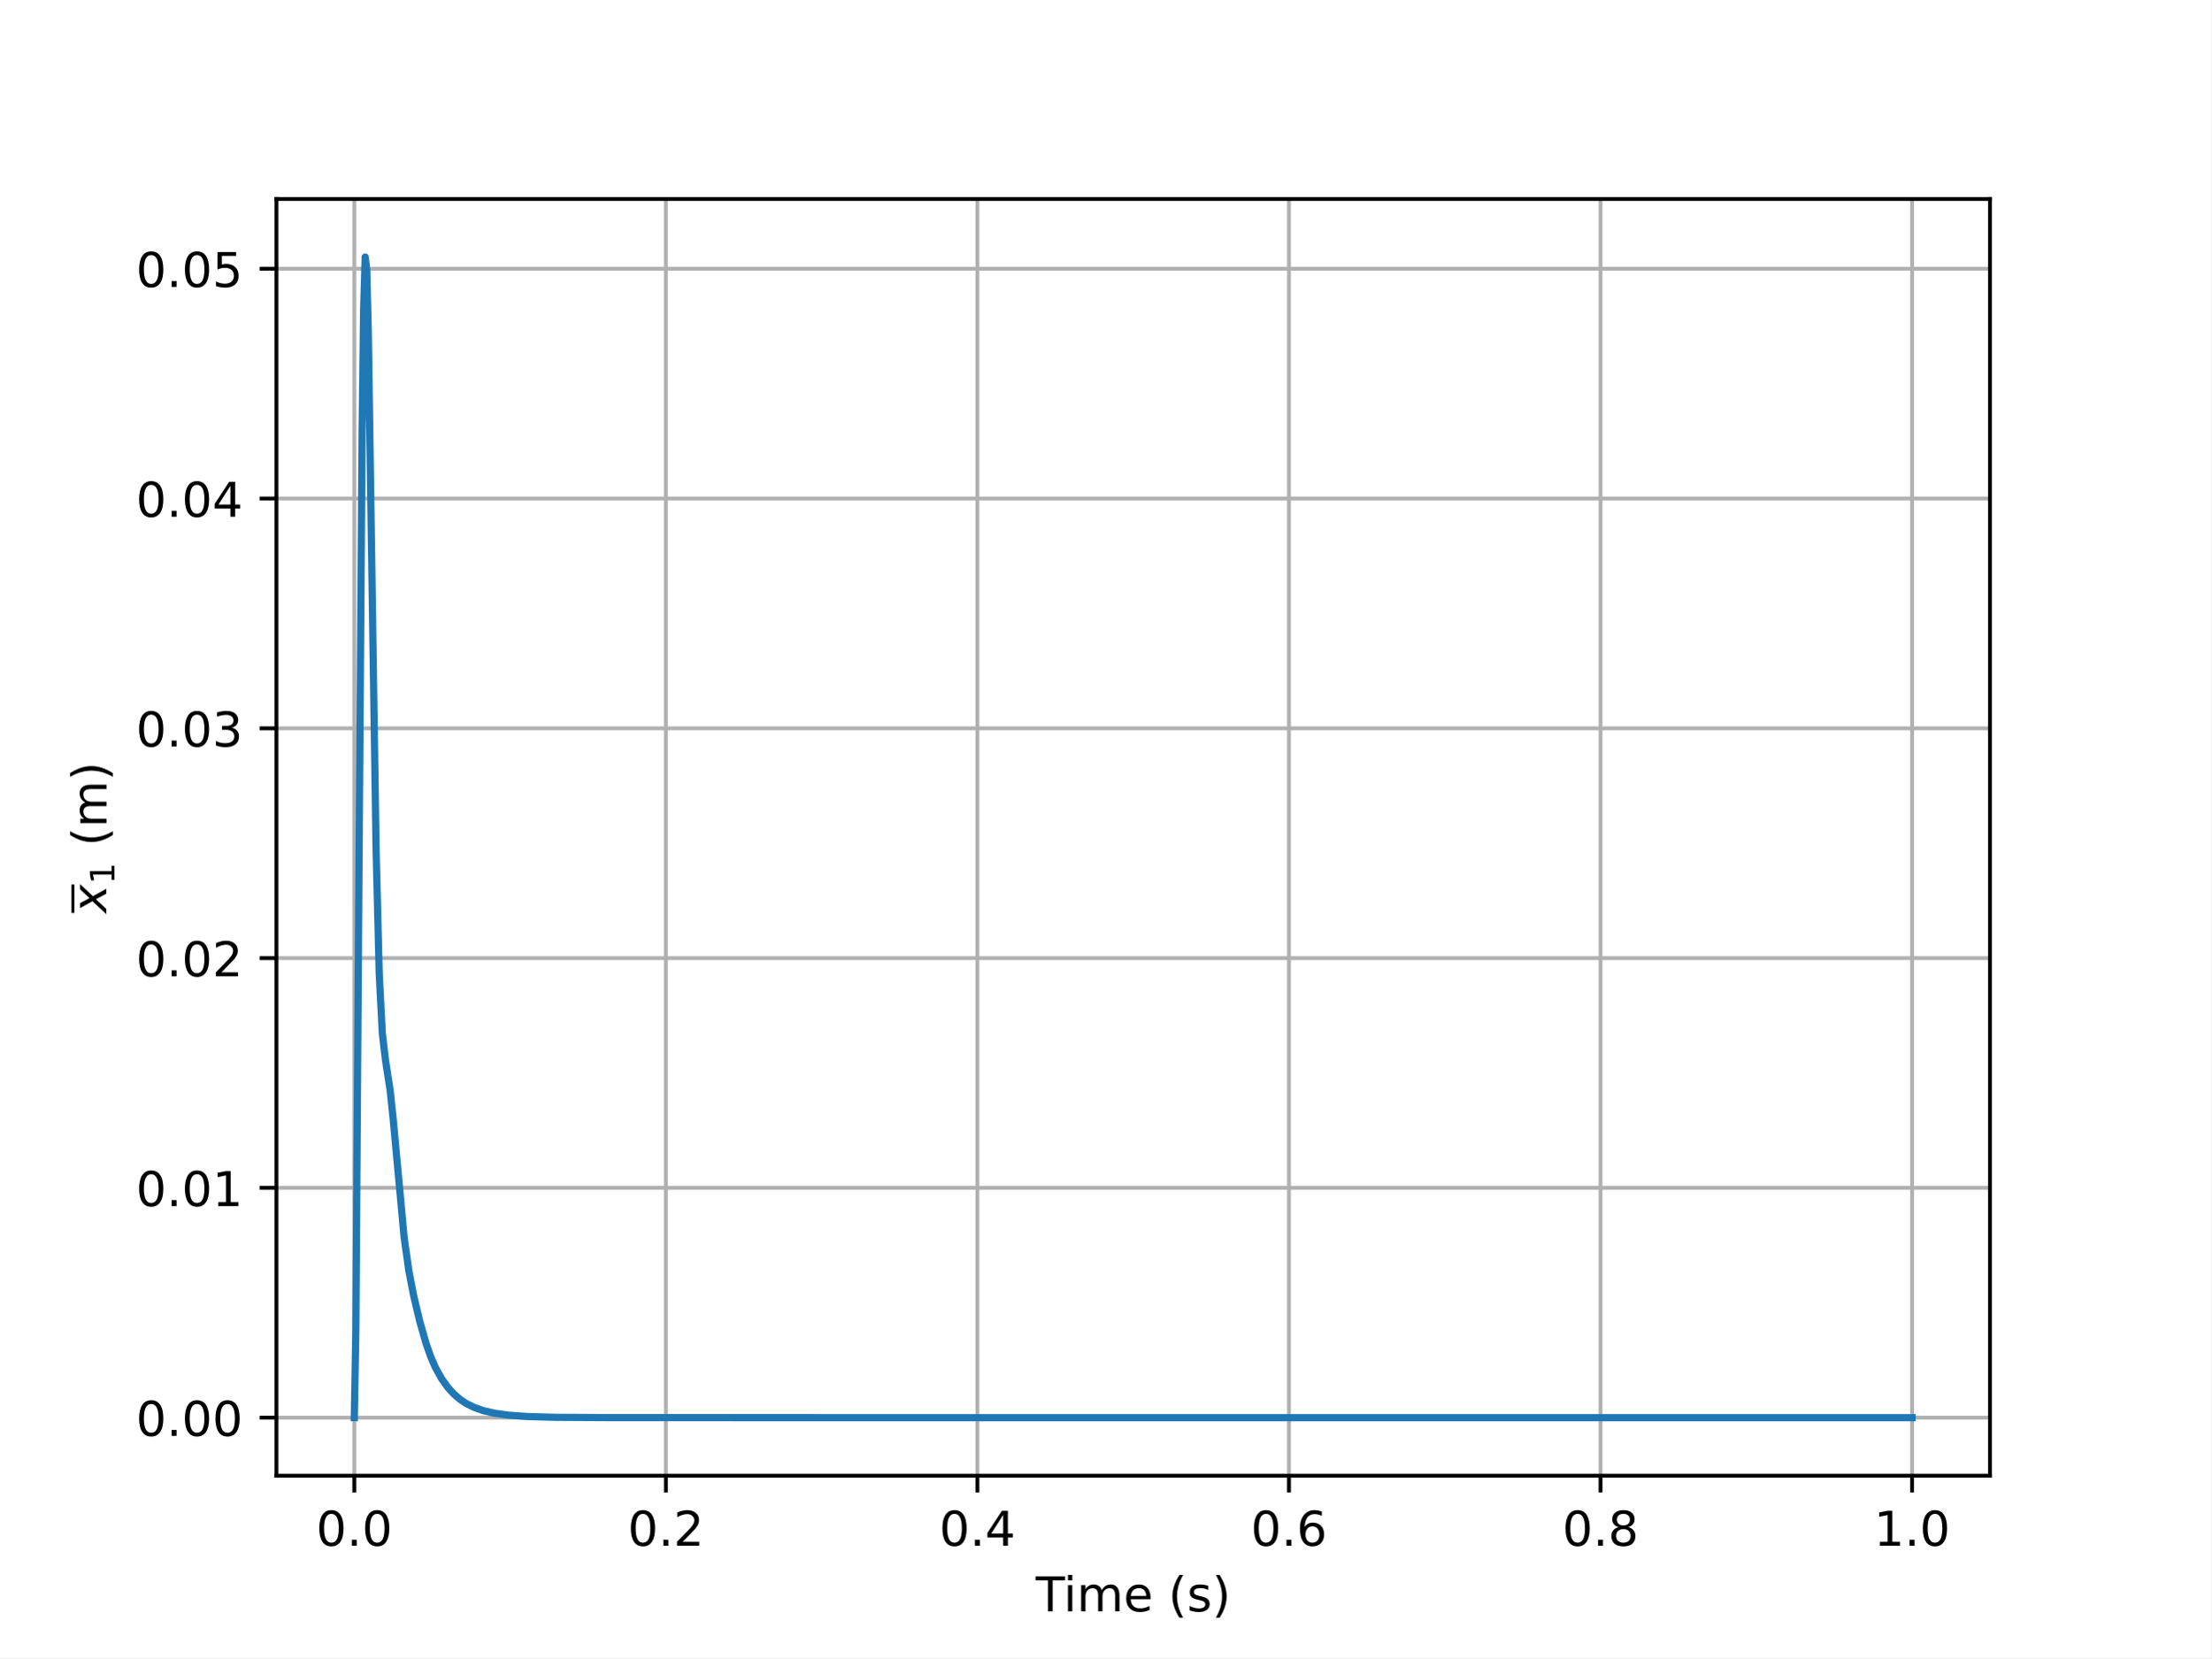
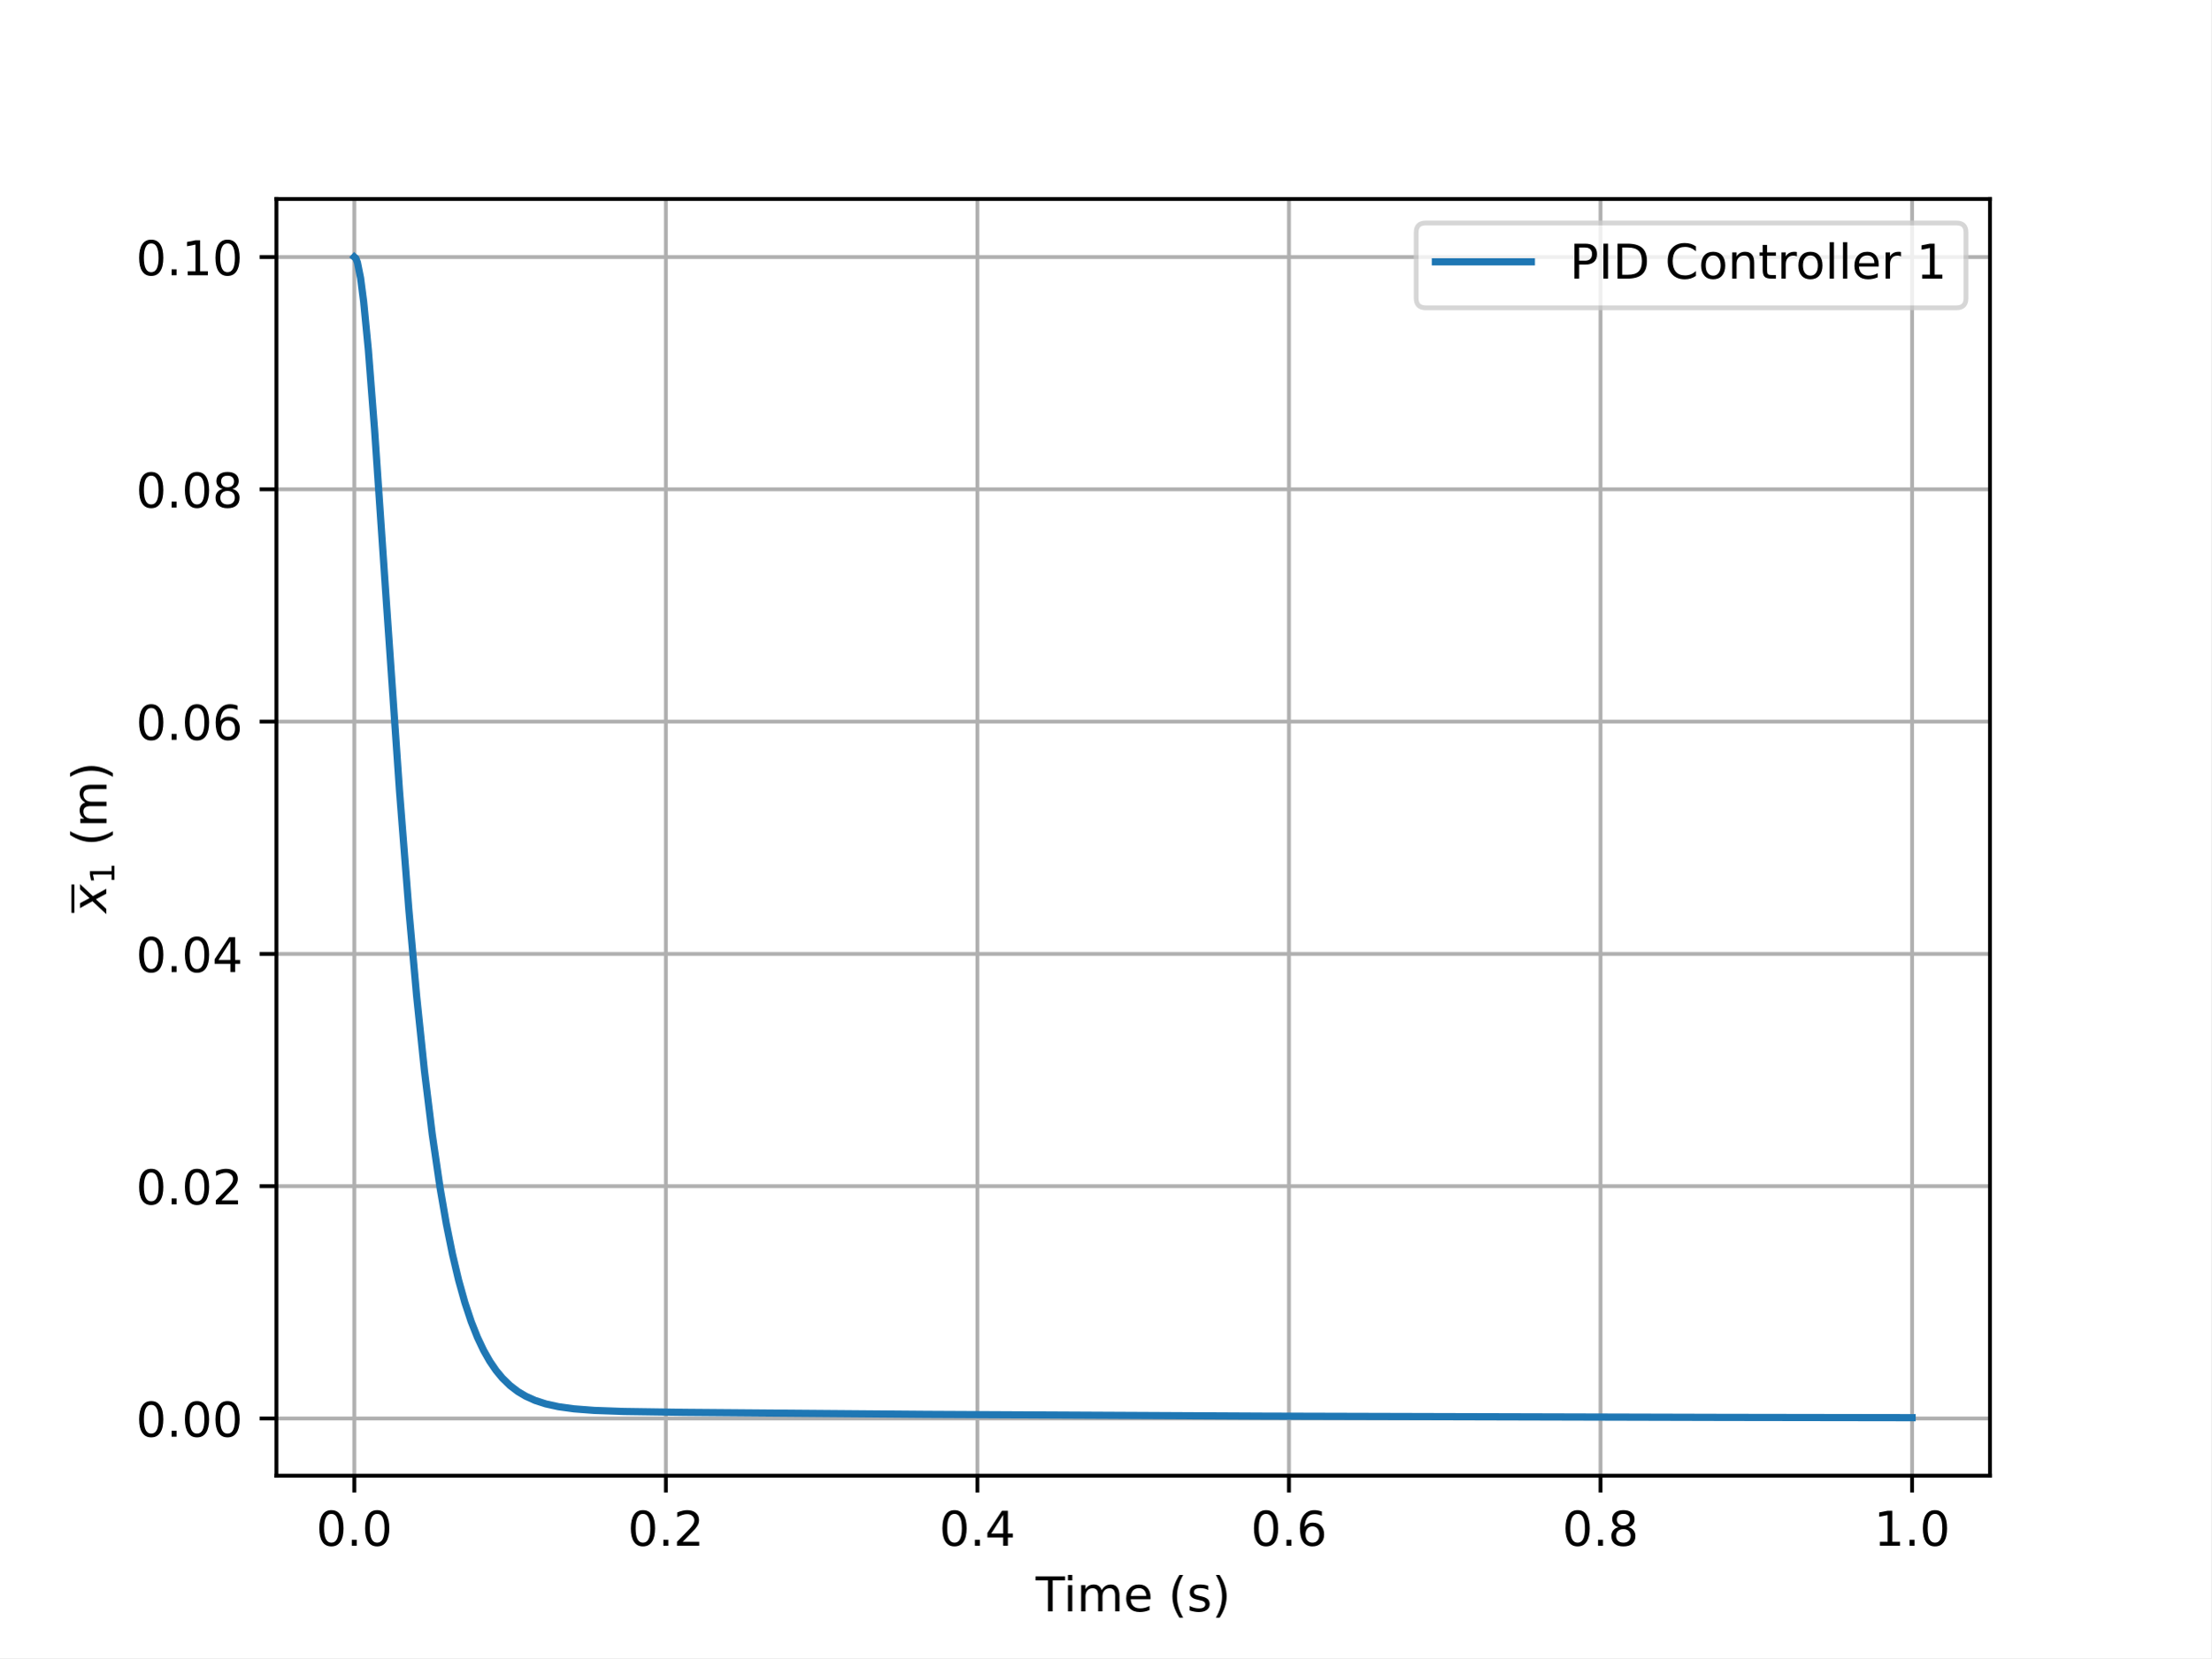
<svg xmlns="http://www.w3.org/2000/svg" xmlns:xlink="http://www.w3.org/1999/xlink" height="345.6pt" version="1.1" viewBox="0 0 460.8 345.6" width="460.8pt">
  <defs>
    <style type="text/css">*{stroke-linecap:butt;stroke-linejoin:round;}</style>
  </defs>
  <g id="figure_1">
    <g id="patch_1">
      <path d="M 0 345.6  L 460.8 345.6  L 460.8 0  L 0 0  z " style="fill:#ffffff;" />
    </g>
    <g id="axes_1">
      <g id="patch_2">
        <path d="M 57.6 307.584  L 414.72 307.584  L 414.72 41.472  L 57.6 41.472  z " style="fill:#ffffff;" />
      </g>
      <g id="matplotlib.axis_1">
        <g id="xtick_1">
          <g id="line2d_1">
-             <path clip-path="url(#pe192c4c8f4)" d="M 73.833 307.584  L 73.833 41.472  " style="fill:none;stroke:#b0b0b0;stroke-linecap:square;stroke-width:0.8;" />
+             <path clip-path="url(#p4a24ce1abc)" d="M 73.833 307.584  L 73.833 41.472  " style="fill:none;stroke:#b0b0b0;stroke-linecap:square;stroke-width:0.8;" />
          </g>
          <g id="line2d_2">
            <defs>
-               <path d="M 0 0  L 0 3.5  " id="md3d6fa9591" style="stroke:#000000;stroke-width:0.8;" />
-             </defs>
-             <g>
-               <use style="stroke:#000000;stroke-width:0.8;" x="73.833" xlink:href="#md3d6fa9591" y="307.584" />
+               <path d="M 0 0  L 0 3.5  " id="me603929d2a" style="stroke:#000000;stroke-width:0.8;" />
+             </defs>
+             <g>
+               <use style="stroke:#000000;stroke-width:0.8;" x="73.833" xlink:href="#me603929d2a" y="307.584" />
            </g>
          </g>
          <g id="text_1">
            <g transform="translate(65.88116 322.1824)scale(0.1 -0.1)">
              <defs>
                <path d="M 31.781 66.406  Q 24.172 66.406 20.328 58.906  Q 16.5 51.422 16.5 36.375  Q 16.5 21.391 20.328 13.891  Q 24.172 6.391 31.781 6.391  Q 39.453 6.391 43.281 13.891  Q 47.125 21.391 47.125 36.375  Q 47.125 51.422 43.281 58.906  Q 39.453 66.406 31.781 66.406  z M 31.781 74.219  Q 44.047 74.219 50.516 64.516  Q 56.984 54.828 56.984 36.375  Q 56.984 17.969 50.516 8.266  Q 44.047 -1.422 31.781 -1.422  Q 19.531 -1.422 13.062 8.266  Q 6.594 17.969 6.594 36.375  Q 6.594 54.828 13.062 64.516  Q 19.531 74.219 31.781 74.219  z " id="DejaVuSans-48" />
                <path d="M 10.688 12.406  L 21 12.406  L 21 0  L 10.688 0  z " id="DejaVuSans-46" />
              </defs>
              <use xlink:href="#DejaVuSans-48" />
              <use x="63.623" xlink:href="#DejaVuSans-46" />
              <use x="95.41" xlink:href="#DejaVuSans-48" />
            </g>
          </g>
        </g>
        <g id="xtick_2">
          <g id="line2d_3">
-             <path clip-path="url(#pe192c4c8f4)" d="M 138.764 307.584  L 138.764 41.472  " style="fill:none;stroke:#b0b0b0;stroke-linecap:square;stroke-width:0.8;" />
+             <path clip-path="url(#p4a24ce1abc)" d="M 138.764 307.584  L 138.764 41.472  " style="fill:none;stroke:#b0b0b0;stroke-linecap:square;stroke-width:0.8;" />
          </g>
          <g id="line2d_4">
            <g>
-               <use style="stroke:#000000;stroke-width:0.8;" x="138.764" xlink:href="#md3d6fa9591" y="307.584" />
+               <use style="stroke:#000000;stroke-width:0.8;" x="138.764" xlink:href="#me603929d2a" y="307.584" />
            </g>
          </g>
          <g id="text_2">
            <g transform="translate(130.8121 322.1824)scale(0.1 -0.1)">
              <defs>
                <path d="M 19.188 8.297  L 53.609 8.297  L 53.609 0  L 7.328 0  L 7.328 8.297  Q 12.938 14.109 22.625 23.891  Q 32.328 33.688 34.812 36.531  Q 39.547 41.844 41.422 45.531  Q 43.312 49.219 43.312 52.781  Q 43.312 58.594 39.234 62.25  Q 35.156 65.922 28.609 65.922  Q 23.969 65.922 18.812 64.312  Q 13.672 62.703 7.812 59.422  L 7.812 69.391  Q 13.766 71.781 18.938 73  Q 24.125 74.219 28.422 74.219  Q 39.75 74.219 46.484 68.547  Q 53.219 62.891 53.219 53.422  Q 53.219 48.922 51.531 44.891  Q 49.859 40.875 45.406 35.406  Q 44.188 33.984 37.641 27.219  Q 31.109 20.453 19.188 8.297  z " id="DejaVuSans-50" />
              </defs>
              <use xlink:href="#DejaVuSans-48" />
              <use x="63.623" xlink:href="#DejaVuSans-46" />
              <use x="95.41" xlink:href="#DejaVuSans-50" />
            </g>
          </g>
        </g>
        <g id="xtick_3">
          <g id="line2d_5">
-             <path clip-path="url(#pe192c4c8f4)" d="M 203.695 307.584  L 203.695 41.472  " style="fill:none;stroke:#b0b0b0;stroke-linecap:square;stroke-width:0.8;" />
+             <path clip-path="url(#p4a24ce1abc)" d="M 203.695 307.584  L 203.695 41.472  " style="fill:none;stroke:#b0b0b0;stroke-linecap:square;stroke-width:0.8;" />
          </g>
          <g id="line2d_6">
            <g>
-               <use style="stroke:#000000;stroke-width:0.8;" x="203.695" xlink:href="#md3d6fa9591" y="307.584" />
+               <use style="stroke:#000000;stroke-width:0.8;" x="203.695" xlink:href="#me603929d2a" y="307.584" />
            </g>
          </g>
          <g id="text_3">
            <g transform="translate(195.743 322.1824)scale(0.1 -0.1)">
              <defs>
                <path d="M 37.797 64.312  L 12.891 25.391  L 37.797 25.391  z M 35.203 72.906  L 47.609 72.906  L 47.609 25.391  L 58.016 25.391  L 58.016 17.188  L 47.609 17.188  L 47.609 0  L 37.797 0  L 37.797 17.188  L 4.891 17.188  L 4.891 26.703  z " id="DejaVuSans-52" />
              </defs>
              <use xlink:href="#DejaVuSans-48" />
              <use x="63.623" xlink:href="#DejaVuSans-46" />
              <use x="95.41" xlink:href="#DejaVuSans-52" />
            </g>
          </g>
        </g>
        <g id="xtick_4">
          <g id="line2d_7">
-             <path clip-path="url(#pe192c4c8f4)" d="M 268.625 307.584  L 268.625 41.472  " style="fill:none;stroke:#b0b0b0;stroke-linecap:square;stroke-width:0.8;" />
+             <path clip-path="url(#p4a24ce1abc)" d="M 268.625 307.584  L 268.625 41.472  " style="fill:none;stroke:#b0b0b0;stroke-linecap:square;stroke-width:0.8;" />
          </g>
          <g id="line2d_8">
            <g>
-               <use style="stroke:#000000;stroke-width:0.8;" x="268.625" xlink:href="#md3d6fa9591" y="307.584" />
+               <use style="stroke:#000000;stroke-width:0.8;" x="268.625" xlink:href="#me603929d2a" y="307.584" />
            </g>
          </g>
          <g id="text_4">
            <g transform="translate(260.6739 322.1824)scale(0.1 -0.1)">
              <defs>
                <path d="M 33.016 40.375  Q 26.375 40.375 22.484 35.828  Q 18.609 31.297 18.609 23.391  Q 18.609 15.531 22.484 10.953  Q 26.375 6.391 33.016 6.391  Q 39.656 6.391 43.531 10.953  Q 47.406 15.531 47.406 23.391  Q 47.406 31.297 43.531 35.828  Q 39.656 40.375 33.016 40.375  z M 52.594 71.297  L 52.594 62.312  Q 48.875 64.062 45.094 64.984  Q 41.312 65.922 37.594 65.922  Q 27.828 65.922 22.672 59.328  Q 17.531 52.734 16.797 39.406  Q 19.672 43.656 24.016 45.922  Q 28.375 48.188 33.594 48.188  Q 44.578 48.188 50.953 41.516  Q 57.328 34.859 57.328 23.391  Q 57.328 12.156 50.688 5.359  Q 44.047 -1.422 33.016 -1.422  Q 20.359 -1.422 13.672 8.266  Q 6.984 17.969 6.984 36.375  Q 6.984 53.656 15.188 63.938  Q 23.391 74.219 37.203 74.219  Q 40.922 74.219 44.703 73.484  Q 48.484 72.75 52.594 71.297  z " id="DejaVuSans-54" />
              </defs>
              <use xlink:href="#DejaVuSans-48" />
              <use x="63.623" xlink:href="#DejaVuSans-46" />
              <use x="95.41" xlink:href="#DejaVuSans-54" />
            </g>
          </g>
        </g>
        <g id="xtick_5">
          <g id="line2d_9">
-             <path clip-path="url(#pe192c4c8f4)" d="M 333.556 307.584  L 333.556 41.472  " style="fill:none;stroke:#b0b0b0;stroke-linecap:square;stroke-width:0.8;" />
+             <path clip-path="url(#p4a24ce1abc)" d="M 333.556 307.584  L 333.556 41.472  " style="fill:none;stroke:#b0b0b0;stroke-linecap:square;stroke-width:0.8;" />
          </g>
          <g id="line2d_10">
            <g>
-               <use style="stroke:#000000;stroke-width:0.8;" x="333.556" xlink:href="#md3d6fa9591" y="307.584" />
+               <use style="stroke:#000000;stroke-width:0.8;" x="333.556" xlink:href="#me603929d2a" y="307.584" />
            </g>
          </g>
          <g id="text_5">
            <g transform="translate(325.6048 322.1824)scale(0.1 -0.1)">
              <defs>
                <path d="M 31.781 34.625  Q 24.75 34.625 20.719 30.859  Q 16.703 27.094 16.703 20.516  Q 16.703 13.922 20.719 10.156  Q 24.75 6.391 31.781 6.391  Q 38.812 6.391 42.859 10.172  Q 46.922 13.969 46.922 20.516  Q 46.922 27.094 42.891 30.859  Q 38.875 34.625 31.781 34.625  z M 21.922 38.812  Q 15.578 40.375 12.031 44.719  Q 8.5 49.078 8.5 55.328  Q 8.5 64.062 14.719 69.141  Q 20.953 74.219 31.781 74.219  Q 42.672 74.219 48.875 69.141  Q 55.078 64.062 55.078 55.328  Q 55.078 49.078 51.531 44.719  Q 48 40.375 41.703 38.812  Q 48.828 37.156 52.797 32.312  Q 56.781 27.484 56.781 20.516  Q 56.781 9.906 50.312 4.234  Q 43.844 -1.422 31.781 -1.422  Q 19.734 -1.422 13.25 4.234  Q 6.781 9.906 6.781 20.516  Q 6.781 27.484 10.781 32.312  Q 14.797 37.156 21.922 38.812  z M 18.312 54.391  Q 18.312 48.734 21.844 45.562  Q 25.391 42.391 31.781 42.391  Q 38.141 42.391 41.719 45.562  Q 45.312 48.734 45.312 54.391  Q 45.312 60.062 41.719 63.234  Q 38.141 66.406 31.781 66.406  Q 25.391 66.406 21.844 63.234  Q 18.312 60.062 18.312 54.391  z " id="DejaVuSans-56" />
              </defs>
              <use xlink:href="#DejaVuSans-48" />
              <use x="63.623" xlink:href="#DejaVuSans-46" />
              <use x="95.41" xlink:href="#DejaVuSans-56" />
            </g>
          </g>
        </g>
        <g id="xtick_6">
          <g id="line2d_11">
-             <path clip-path="url(#pe192c4c8f4)" d="M 398.487 307.584  L 398.487 41.472  " style="fill:none;stroke:#b0b0b0;stroke-linecap:square;stroke-width:0.8;" />
+             <path clip-path="url(#p4a24ce1abc)" d="M 398.487 307.584  L 398.487 41.472  " style="fill:none;stroke:#b0b0b0;stroke-linecap:square;stroke-width:0.8;" />
          </g>
          <g id="line2d_12">
            <g>
-               <use style="stroke:#000000;stroke-width:0.8;" x="398.487" xlink:href="#md3d6fa9591" y="307.584" />
+               <use style="stroke:#000000;stroke-width:0.8;" x="398.487" xlink:href="#me603929d2a" y="307.584" />
            </g>
          </g>
          <g id="text_6">
            <g transform="translate(390.5357 322.1824)scale(0.1 -0.1)">
              <defs>
                <path d="M 12.406 8.297  L 28.516 8.297  L 28.516 63.922  L 10.984 60.406  L 10.984 69.391  L 28.422 72.906  L 38.281 72.906  L 38.281 8.297  L 54.391 8.297  L 54.391 0  L 12.406 0  z " id="DejaVuSans-49" />
              </defs>
              <use xlink:href="#DejaVuSans-49" />
              <use x="63.623" xlink:href="#DejaVuSans-46" />
              <use x="95.41" xlink:href="#DejaVuSans-48" />
            </g>
          </g>
        </g>
        <g id="text_7">
          <g transform="translate(215.8311 335.8606)scale(0.1 -0.1)">
            <defs>
              <path d="M -0.297 72.906  L 61.375 72.906  L 61.375 64.594  L 35.5 64.594  L 35.5 0  L 25.594 0  L 25.594 64.594  L -0.297 64.594  z " id="DejaVuSans-84" />
              <path d="M 9.422 54.688  L 18.406 54.688  L 18.406 0  L 9.422 0  z M 9.422 75.984  L 18.406 75.984  L 18.406 64.594  L 9.422 64.594  z " id="DejaVuSans-105" />
              <path d="M 52 44.188  Q 55.375 50.25 60.062 53.125  Q 64.75 56 71.094 56  Q 79.641 56 84.281 50.016  Q 88.922 44.047 88.922 33.016  L 88.922 0  L 79.891 0  L 79.891 32.719  Q 79.891 40.578 77.094 44.375  Q 74.312 48.188 68.609 48.188  Q 61.625 48.188 57.562 43.547  Q 53.516 38.922 53.516 30.906  L 53.516 0  L 44.484 0  L 44.484 32.719  Q 44.484 40.625 41.703 44.406  Q 38.922 48.188 33.109 48.188  Q 26.219 48.188 22.156 43.531  Q 18.109 38.875 18.109 30.906  L 18.109 0  L 9.078 0  L 9.078 54.688  L 18.109 54.688  L 18.109 46.188  Q 21.188 51.219 25.484 53.609  Q 29.781 56 35.688 56  Q 41.656 56 45.828 52.969  Q 50 49.953 52 44.188  z " id="DejaVuSans-109" />
              <path d="M 56.203 29.594  L 56.203 25.203  L 14.891 25.203  Q 15.484 15.922 20.484 11.062  Q 25.484 6.203 34.422 6.203  Q 39.594 6.203 44.453 7.469  Q 49.312 8.734 54.109 11.281  L 54.109 2.781  Q 49.266 0.734 44.188 -0.344  Q 39.109 -1.422 33.891 -1.422  Q 20.797 -1.422 13.156 6.188  Q 5.516 13.812 5.516 26.812  Q 5.516 40.234 12.766 48.109  Q 20.016 56 32.328 56  Q 43.359 56 49.781 48.891  Q 56.203 41.797 56.203 29.594  z M 47.219 32.234  Q 47.125 39.594 43.094 43.984  Q 39.062 48.391 32.422 48.391  Q 24.906 48.391 20.391 44.141  Q 15.875 39.891 15.188 32.172  z " id="DejaVuSans-101" />
              <path id="DejaVuSans-32" />
              <path d="M 31 75.875  Q 24.469 64.656 21.281 53.656  Q 18.109 42.672 18.109 31.391  Q 18.109 20.125 21.312 9.062  Q 24.516 -2 31 -13.188  L 23.188 -13.188  Q 15.875 -1.703 12.234 9.375  Q 8.594 20.453 8.594 31.391  Q 8.594 42.281 12.203 53.312  Q 15.828 64.359 23.188 75.875  z " id="DejaVuSans-40" />
              <path d="M 44.281 53.078  L 44.281 44.578  Q 40.484 46.531 36.375 47.5  Q 32.281 48.484 27.875 48.484  Q 21.188 48.484 17.844 46.438  Q 14.5 44.391 14.5 40.281  Q 14.5 37.156 16.891 35.375  Q 19.281 33.594 26.516 31.984  L 29.594 31.297  Q 39.156 29.25 43.188 25.516  Q 47.219 21.781 47.219 15.094  Q 47.219 7.469 41.188 3.016  Q 35.156 -1.422 24.609 -1.422  Q 20.219 -1.422 15.453 -0.562  Q 10.688 0.297 5.422 2  L 5.422 11.281  Q 10.406 8.688 15.234 7.391  Q 20.062 6.109 24.812 6.109  Q 31.156 6.109 34.562 8.281  Q 37.984 10.453 37.984 14.406  Q 37.984 18.062 35.516 20.016  Q 33.062 21.969 24.703 23.781  L 21.578 24.516  Q 13.234 26.266 9.516 29.906  Q 5.812 33.547 5.812 39.891  Q 5.812 47.609 11.281 51.797  Q 16.75 56 26.812 56  Q 31.781 56 36.172 55.266  Q 40.578 54.547 44.281 53.078  z " id="DejaVuSans-115" />
              <path d="M 8.016 75.875  L 15.828 75.875  Q 23.141 64.359 26.781 53.312  Q 30.422 42.281 30.422 31.391  Q 30.422 20.453 26.781 9.375  Q 23.141 -1.703 15.828 -13.188  L 8.016 -13.188  Q 14.5 -2 17.703 9.062  Q 20.906 20.125 20.906 31.391  Q 20.906 42.672 17.703 53.656  Q 14.5 64.656 8.016 75.875  z " id="DejaVuSans-41" />
            </defs>
            <use xlink:href="#DejaVuSans-84" />
            <use x="57.959" xlink:href="#DejaVuSans-105" />
            <use x="85.742" xlink:href="#DejaVuSans-109" />
            <use x="183.154" xlink:href="#DejaVuSans-101" />
            <use x="244.678" xlink:href="#DejaVuSans-32" />
            <use x="276.465" xlink:href="#DejaVuSans-40" />
            <use x="315.479" xlink:href="#DejaVuSans-115" />
            <use x="367.578" xlink:href="#DejaVuSans-41" />
          </g>
        </g>
      </g>
      <g id="matplotlib.axis_2">
        <g id="ytick_1">
          <g id="line2d_13">
-             <path clip-path="url(#pe192c4c8f4)" d="M 57.6 295.485  L 414.72 295.485  " style="fill:none;stroke:#b0b0b0;stroke-linecap:square;stroke-width:0.8;" />
+             <path clip-path="url(#p4a24ce1abc)" d="M 57.6 295.656  L 414.72 295.656  " style="fill:none;stroke:#b0b0b0;stroke-linecap:square;stroke-width:0.8;" />
          </g>
          <g id="line2d_14">
            <defs>
-               <path d="M 0 0  L -3.5 0  " id="ma401c8f428" style="stroke:#000000;stroke-width:0.8;" />
-             </defs>
-             <g>
-               <use style="stroke:#000000;stroke-width:0.8;" x="57.6" xlink:href="#ma401c8f428" y="295.485" />
+               <path d="M 0 0  L -3.5 0  " id="m3d25dabacb" style="stroke:#000000;stroke-width:0.8;" />
+             </defs>
+             <g>
+               <use style="stroke:#000000;stroke-width:0.8;" x="57.6" xlink:href="#m3d25dabacb" y="295.656" />
            </g>
          </g>
          <g id="text_8">
-             <g transform="translate(28.33438 299.2838)scale(0.1 -0.1)">
+             <g transform="translate(28.33438 299.4548)scale(0.1 -0.1)">
              <use xlink:href="#DejaVuSans-48" />
              <use x="63.623" xlink:href="#DejaVuSans-46" />
              <use x="95.41" xlink:href="#DejaVuSans-48" />
              <use x="159.033" xlink:href="#DejaVuSans-48" />
            </g>
          </g>
        </g>
        <g id="ytick_2">
          <g id="line2d_15">
-             <path clip-path="url(#pe192c4c8f4)" d="M 57.6 247.589  L 414.72 247.589  " style="fill:none;stroke:#b0b0b0;stroke-linecap:square;stroke-width:0.8;" />
+             <path clip-path="url(#p4a24ce1abc)" d="M 57.6 247.238  L 414.72 247.238  " style="fill:none;stroke:#b0b0b0;stroke-linecap:square;stroke-width:0.8;" />
          </g>
          <g id="line2d_16">
            <g>
-               <use style="stroke:#000000;stroke-width:0.8;" x="57.6" xlink:href="#ma401c8f428" y="247.589" />
+               <use style="stroke:#000000;stroke-width:0.8;" x="57.6" xlink:href="#m3d25dabacb" y="247.238" />
            </g>
          </g>
          <g id="text_9">
-             <g transform="translate(28.33438 251.3884)scale(0.1 -0.1)">
-               <use xlink:href="#DejaVuSans-48" />
-               <use x="63.623" xlink:href="#DejaVuSans-46" />
-               <use x="95.41" xlink:href="#DejaVuSans-48" />
-               <use x="159.033" xlink:href="#DejaVuSans-49" />
+             <g transform="translate(28.33438 251.0372)scale(0.1 -0.1)">
+               <use xlink:href="#DejaVuSans-48" />
+               <use x="63.623" xlink:href="#DejaVuSans-46" />
+               <use x="95.41" xlink:href="#DejaVuSans-48" />
+               <use x="159.033" xlink:href="#DejaVuSans-50" />
            </g>
          </g>
        </g>
        <g id="ytick_3">
          <g id="line2d_17">
-             <path clip-path="url(#pe192c4c8f4)" d="M 57.6 199.694  L 414.72 199.694  " style="fill:none;stroke:#b0b0b0;stroke-linecap:square;stroke-width:0.8;" />
+             <path clip-path="url(#p4a24ce1abc)" d="M 57.6 198.821  L 414.72 198.821  " style="fill:none;stroke:#b0b0b0;stroke-linecap:square;stroke-width:0.8;" />
          </g>
          <g id="line2d_18">
            <g>
-               <use style="stroke:#000000;stroke-width:0.8;" x="57.6" xlink:href="#ma401c8f428" y="199.694" />
+               <use style="stroke:#000000;stroke-width:0.8;" x="57.6" xlink:href="#m3d25dabacb" y="198.821" />
            </g>
          </g>
          <g id="text_10">
-             <g transform="translate(28.33438 203.493)scale(0.1 -0.1)">
-               <use xlink:href="#DejaVuSans-48" />
-               <use x="63.623" xlink:href="#DejaVuSans-46" />
-               <use x="95.41" xlink:href="#DejaVuSans-48" />
-               <use x="159.033" xlink:href="#DejaVuSans-50" />
+             <g transform="translate(28.33438 202.6197)scale(0.1 -0.1)">
+               <use xlink:href="#DejaVuSans-48" />
+               <use x="63.623" xlink:href="#DejaVuSans-46" />
+               <use x="95.41" xlink:href="#DejaVuSans-48" />
+               <use x="159.033" xlink:href="#DejaVuSans-52" />
            </g>
          </g>
        </g>
        <g id="ytick_4">
          <g id="line2d_19">
-             <path clip-path="url(#pe192c4c8f4)" d="M 57.6 151.798  L 414.72 151.798  " style="fill:none;stroke:#b0b0b0;stroke-linecap:square;stroke-width:0.8;" />
+             <path clip-path="url(#p4a24ce1abc)" d="M 57.6 150.403  L 414.72 150.403  " style="fill:none;stroke:#b0b0b0;stroke-linecap:square;stroke-width:0.8;" />
          </g>
          <g id="line2d_20">
            <g>
-               <use style="stroke:#000000;stroke-width:0.8;" x="57.6" xlink:href="#ma401c8f428" y="151.798" />
+               <use style="stroke:#000000;stroke-width:0.8;" x="57.6" xlink:href="#m3d25dabacb" y="150.403" />
            </g>
          </g>
          <g id="text_11">
-             <g transform="translate(28.33438 155.5976)scale(0.1 -0.1)">
-               <defs>
-                 <path d="M 40.578 39.312  Q 47.656 37.797 51.625 33  Q 55.609 28.219 55.609 21.188  Q 55.609 10.406 48.188 4.484  Q 40.766 -1.422 27.094 -1.422  Q 22.516 -1.422 17.656 -0.516  Q 12.797 0.391 7.625 2.203  L 7.625 11.719  Q 11.719 9.328 16.594 8.109  Q 21.484 6.891 26.812 6.891  Q 36.078 6.891 40.938 10.547  Q 45.797 14.203 45.797 21.188  Q 45.797 27.641 41.281 31.266  Q 36.766 34.906 28.719 34.906  L 20.219 34.906  L 20.219 43.016  L 29.109 43.016  Q 36.375 43.016 40.234 45.922  Q 44.094 48.828 44.094 54.297  Q 44.094 59.906 40.109 62.906  Q 36.141 65.922 28.719 65.922  Q 24.656 65.922 20.016 65.031  Q 15.375 64.156 9.812 62.312  L 9.812 71.094  Q 15.438 72.656 20.344 73.438  Q 25.25 74.219 29.594 74.219  Q 40.828 74.219 47.359 69.109  Q 53.906 64.016 53.906 55.328  Q 53.906 49.266 50.438 45.094  Q 46.969 40.922 40.578 39.312  z " id="DejaVuSans-51" />
-               </defs>
-               <use xlink:href="#DejaVuSans-48" />
-               <use x="63.623" xlink:href="#DejaVuSans-46" />
-               <use x="95.41" xlink:href="#DejaVuSans-48" />
-               <use x="159.033" xlink:href="#DejaVuSans-51" />
+             <g transform="translate(28.33438 154.2022)scale(0.1 -0.1)">
+               <use xlink:href="#DejaVuSans-48" />
+               <use x="63.623" xlink:href="#DejaVuSans-46" />
+               <use x="95.41" xlink:href="#DejaVuSans-48" />
+               <use x="159.033" xlink:href="#DejaVuSans-54" />
            </g>
          </g>
        </g>
        <g id="ytick_5">
          <g id="line2d_21">
-             <path clip-path="url(#pe192c4c8f4)" d="M 57.6 103.903  L 414.72 103.903  " style="fill:none;stroke:#b0b0b0;stroke-linecap:square;stroke-width:0.8;" />
+             <path clip-path="url(#p4a24ce1abc)" d="M 57.6 101.986  L 414.72 101.986  " style="fill:none;stroke:#b0b0b0;stroke-linecap:square;stroke-width:0.8;" />
          </g>
          <g id="line2d_22">
            <g>
-               <use style="stroke:#000000;stroke-width:0.8;" x="57.6" xlink:href="#ma401c8f428" y="103.903" />
+               <use style="stroke:#000000;stroke-width:0.8;" x="57.6" xlink:href="#m3d25dabacb" y="101.986" />
            </g>
          </g>
          <g id="text_12">
-             <g transform="translate(28.33438 107.7022)scale(0.1 -0.1)">
-               <use xlink:href="#DejaVuSans-48" />
-               <use x="63.623" xlink:href="#DejaVuSans-46" />
-               <use x="95.41" xlink:href="#DejaVuSans-48" />
-               <use x="159.033" xlink:href="#DejaVuSans-52" />
+             <g transform="translate(28.33438 105.7847)scale(0.1 -0.1)">
+               <use xlink:href="#DejaVuSans-48" />
+               <use x="63.623" xlink:href="#DejaVuSans-46" />
+               <use x="95.41" xlink:href="#DejaVuSans-48" />
+               <use x="159.033" xlink:href="#DejaVuSans-56" />
            </g>
          </g>
        </g>
        <g id="ytick_6">
          <g id="line2d_23">
-             <path clip-path="url(#pe192c4c8f4)" d="M 57.6 56.008  L 414.72 56.008  " style="fill:none;stroke:#b0b0b0;stroke-linecap:square;stroke-width:0.8;" />
+             <path clip-path="url(#p4a24ce1abc)" d="M 57.6 53.568  L 414.72 53.568  " style="fill:none;stroke:#b0b0b0;stroke-linecap:square;stroke-width:0.8;" />
          </g>
          <g id="line2d_24">
            <g>
-               <use style="stroke:#000000;stroke-width:0.8;" x="57.6" xlink:href="#ma401c8f428" y="56.008" />
+               <use style="stroke:#000000;stroke-width:0.8;" x="57.6" xlink:href="#m3d25dabacb" y="53.568" />
            </g>
          </g>
          <g id="text_13">
-             <g transform="translate(28.33438 59.80683)scale(0.1 -0.1)">
-               <defs>
-                 <path d="M 10.797 72.906  L 49.516 72.906  L 49.516 64.594  L 19.828 64.594  L 19.828 46.734  Q 21.969 47.469 24.109 47.828  Q 26.266 48.188 28.422 48.188  Q 40.625 48.188 47.75 41.5  Q 54.891 34.812 54.891 23.391  Q 54.891 11.625 47.562 5.094  Q 40.234 -1.422 26.906 -1.422  Q 22.312 -1.422 17.547 -0.641  Q 12.797 0.141 7.719 1.703  L 7.719 11.625  Q 12.109 9.234 16.797 8.062  Q 21.484 6.891 26.703 6.891  Q 35.156 6.891 40.078 11.328  Q 45.016 15.766 45.016 23.391  Q 45.016 31 40.078 35.438  Q 35.156 39.891 26.703 39.891  Q 22.75 39.891 18.812 39.016  Q 14.891 38.141 10.797 36.281  z " id="DejaVuSans-53" />
-               </defs>
-               <use xlink:href="#DejaVuSans-48" />
-               <use x="63.623" xlink:href="#DejaVuSans-46" />
-               <use x="95.41" xlink:href="#DejaVuSans-48" />
-               <use x="159.033" xlink:href="#DejaVuSans-53" />
+             <g transform="translate(28.33438 57.36722)scale(0.1 -0.1)">
+               <use xlink:href="#DejaVuSans-48" />
+               <use x="63.623" xlink:href="#DejaVuSans-46" />
+               <use x="95.41" xlink:href="#DejaVuSans-49" />
+               <use x="159.033" xlink:href="#DejaVuSans-48" />
            </g>
          </g>
        </g>
        <g id="text_14">
          <g transform="translate(22.25469 190.278)rotate(-90)scale(0.1 -0.1)">
            <defs>
              <path d="M 60.016 54.688  L 34.906 27.875  L 50.297 0  L 39.984 0  L 28.422 21.688  L 8.297 0  L -2.594 0  L 24.312 28.812  L 10.016 54.688  L 20.312 54.688  L 30.812 34.906  L 49.125 54.688  z " id="DejaVuSans-Oblique-120" />
            </defs>
            <use transform="translate(0 1.0625)" xlink:href="#DejaVuSans-Oblique-120" />
            <use transform="translate(60.13672 -15.84375)scale(0.7)" xlink:href="#DejaVuSans-49" />
            <use transform="translate(107.4072 0.5625)" xlink:href="#DejaVuSans-32" />
            <use transform="translate(139.1943 0.5625)" xlink:href="#DejaVuSans-40" />
            <use transform="translate(178.208 0.5625)" xlink:href="#DejaVuSans-109" />
            <use transform="translate(275.6201 0.5625)" xlink:href="#DejaVuSans-41" />
            <path d="M 0 67.5  L 0 73.75  L 59.18 73.75  L 59.18 67.5  L 0 67.5  z " />
          </g>
        </g>
      </g>
      <g id="line2d_25">
-         <path clip-path="url(#pe192c4c8f4)" d="M 73.833 295.485  L 74.157 277.3  L 74.807 181.312  L 75.456 90.455  L 75.781 64.446  L 76.105 53.568  L 76.43 56.254  L 76.755 69.481  L 77.404 113.095  L 78.378 177.339  L 79.027 202.906  L 79.677 215.439  L 80.326 220.936  L 81.3 227.253  L 81.949 233.392  L 84.222 257.95  L 85.196 264.856  L 86.17 269.924  L 87.468 275.393  L 88.767 279.957  L 89.741 282.735  L 90.715 284.983  L 92.013 287.337  L 93.312 289.166  L 94.611 290.595  L 95.909 291.703  L 97.208 292.557  L 98.831 293.358  L 100.779 294.037  L 103.052 294.561  L 105.974 294.966  L 109.869 295.246  L 115.713 295.411  L 128.05 295.481  L 219.603 295.488  L 398.487 295.488  L 398.487 295.488  " style="fill:none;stroke:#1f77b4;stroke-linecap:square;stroke-width:1.5;" />
+         <path clip-path="url(#p4a24ce1abc)" d="M 73.833 53.568  L 74.157 53.859  L 74.482 54.706  L 75.131 57.915  L 75.781 62.872  L 76.755 72.88  L 78.053 89.52  L 80.326 122.727  L 83.248 164.8  L 85.196 189.552  L 86.819 207.554  L 88.442 223.116  L 90.065 236.352  L 91.689 247.459  L 92.987 254.974  L 94.286 261.406  L 95.585 266.881  L 96.883 271.519  L 98.182 275.429  L 99.48 278.712  L 100.779 281.457  L 102.078 283.744  L 103.376 285.643  L 104.675 287.215  L 106.298 288.798  L 107.921 290.039  L 109.545 291.006  L 111.493 291.887  L 113.765 292.624  L 116.362 293.197  L 119.609 293.647  L 123.83 293.973  L 129.998 294.198  L 142.659 294.384  L 192.981 294.801  L 263.431 295.167  L 359.204 295.427  L 398.487 295.488  L 398.487 295.488  " style="fill:none;stroke:#1f77b4;stroke-linecap:square;stroke-width:1.5;" />
      </g>
      <g id="patch_3">
        <path d="M 57.6 307.584  L 57.6 41.472  " style="fill:none;stroke:#000000;stroke-linecap:square;stroke-linejoin:miter;stroke-width:0.8;" />
      </g>
      <g id="patch_4">
        <path d="M 414.72 307.584  L 414.72 41.472  " style="fill:none;stroke:#000000;stroke-linecap:square;stroke-linejoin:miter;stroke-width:0.8;" />
      </g>
      <g id="patch_5">
        <path d="M 57.6 307.584  L 414.72 307.584  " style="fill:none;stroke:#000000;stroke-linecap:square;stroke-linejoin:miter;stroke-width:0.8;" />
      </g>
      <g id="patch_6">
        <path d="M 57.6 41.472  L 414.72 41.472  " style="fill:none;stroke:#000000;stroke-linecap:square;stroke-linejoin:miter;stroke-width:0.8;" />
+       </g>
+       <g id="legend_1">
+         <g id="patch_7">
+           <path d="M 297.137 64.15  L 407.72 64.15  Q 409.72 64.15 409.72 62.15  L 409.72 48.472  Q 409.72 46.472 407.72 46.472  L 297.137 46.472  Q 295.137 46.472 295.137 48.472  L 295.137 62.15  Q 295.137 64.15 297.137 64.15  z " style="fill:#ffffff;opacity:0.8;stroke:#cccccc;stroke-linejoin:miter;" />
+         </g>
+         <g id="line2d_26">
+           <path d="M 299.137 54.57  L 319.137 54.57  " style="fill:none;stroke:#1f77b4;stroke-linecap:square;stroke-width:1.5;" />
+         </g>
+         <g id="line2d_27" />
+         <g id="text_15">
+           <g transform="translate(327.1372 58.07044)scale(0.1 -0.1)">
+             <defs>
+               <path d="M 19.672 64.797  L 19.672 37.406  L 32.078 37.406  Q 38.969 37.406 42.719 40.969  Q 46.484 44.531 46.484 51.125  Q 46.484 57.672 42.719 61.234  Q 38.969 64.797 32.078 64.797  z M 9.812 72.906  L 32.078 72.906  Q 44.344 72.906 50.609 67.359  Q 56.891 61.812 56.891 51.125  Q 56.891 40.328 50.609 34.812  Q 44.344 29.297 32.078 29.297  L 19.672 29.297  L 19.672 0  L 9.812 0  z " id="DejaVuSans-80" />
+               <path d="M 9.812 72.906  L 19.672 72.906  L 19.672 0  L 9.812 0  z " id="DejaVuSans-73" />
+               <path d="M 19.672 64.797  L 19.672 8.109  L 31.594 8.109  Q 46.688 8.109 53.688 14.938  Q 60.688 21.781 60.688 36.531  Q 60.688 51.172 53.688 57.984  Q 46.688 64.797 31.594 64.797  z M 9.812 72.906  L 30.078 72.906  Q 51.266 72.906 61.172 64.094  Q 71.094 55.281 71.094 36.531  Q 71.094 17.672 61.125 8.828  Q 51.172 0 30.078 0  L 9.812 0  z " id="DejaVuSans-68" />
+               <path d="M 64.406 67.281  L 64.406 56.891  Q 59.422 61.531 53.781 63.812  Q 48.141 66.109 41.797 66.109  Q 29.297 66.109 22.656 58.469  Q 16.016 50.828 16.016 36.375  Q 16.016 21.969 22.656 14.328  Q 29.297 6.688 41.797 6.688  Q 48.141 6.688 53.781 8.984  Q 59.422 11.281 64.406 15.922  L 64.406 5.609  Q 59.234 2.094 53.438 0.328  Q 47.656 -1.422 41.219 -1.422  Q 24.656 -1.422 15.125 8.703  Q 5.609 18.844 5.609 36.375  Q 5.609 53.953 15.125 64.078  Q 24.656 74.219 41.219 74.219  Q 47.75 74.219 53.531 72.484  Q 59.328 70.75 64.406 67.281  z " id="DejaVuSans-67" />
+               <path d="M 30.609 48.391  Q 23.391 48.391 19.188 42.75  Q 14.984 37.109 14.984 27.297  Q 14.984 17.484 19.156 11.844  Q 23.344 6.203 30.609 6.203  Q 37.797 6.203 41.984 11.859  Q 46.188 17.531 46.188 27.297  Q 46.188 37.016 41.984 42.703  Q 37.797 48.391 30.609 48.391  z M 30.609 56  Q 42.328 56 49.016 48.375  Q 55.719 40.766 55.719 27.297  Q 55.719 13.875 49.016 6.219  Q 42.328 -1.422 30.609 -1.422  Q 18.844 -1.422 12.172 6.219  Q 5.516 13.875 5.516 27.297  Q 5.516 40.766 12.172 48.375  Q 18.844 56 30.609 56  z " id="DejaVuSans-111" />
+               <path d="M 54.891 33.016  L 54.891 0  L 45.906 0  L 45.906 32.719  Q 45.906 40.484 42.875 44.328  Q 39.844 48.188 33.797 48.188  Q 26.516 48.188 22.312 43.547  Q 18.109 38.922 18.109 30.906  L 18.109 0  L 9.078 0  L 9.078 54.688  L 18.109 54.688  L 18.109 46.188  Q 21.344 51.125 25.703 53.562  Q 30.078 56 35.797 56  Q 45.219 56 50.047 50.172  Q 54.891 44.344 54.891 33.016  z " id="DejaVuSans-110" />
+               <path d="M 18.312 70.219  L 18.312 54.688  L 36.812 54.688  L 36.812 47.703  L 18.312 47.703  L 18.312 18.016  Q 18.312 11.328 20.141 9.422  Q 21.969 7.516 27.594 7.516  L 36.812 7.516  L 36.812 0  L 27.594 0  Q 17.188 0 13.234 3.875  Q 9.281 7.766 9.281 18.016  L 9.281 47.703  L 2.688 47.703  L 2.688 54.688  L 9.281 54.688  L 9.281 70.219  z " id="DejaVuSans-116" />
+               <path d="M 41.109 46.297  Q 39.594 47.172 37.812 47.578  Q 36.031 48 33.891 48  Q 26.266 48 22.188 43.047  Q 18.109 38.094 18.109 28.812  L 18.109 0  L 9.078 0  L 9.078 54.688  L 18.109 54.688  L 18.109 46.188  Q 20.953 51.172 25.484 53.578  Q 30.031 56 36.531 56  Q 37.453 56 38.578 55.875  Q 39.703 55.766 41.062 55.516  z " id="DejaVuSans-114" />
+               <path d="M 9.422 75.984  L 18.406 75.984  L 18.406 0  L 9.422 0  z " id="DejaVuSans-108" />
+             </defs>
+             <use xlink:href="#DejaVuSans-80" />
+             <use x="60.303" xlink:href="#DejaVuSans-73" />
+             <use x="89.795" xlink:href="#DejaVuSans-68" />
+             <use x="166.797" xlink:href="#DejaVuSans-32" />
+             <use x="198.584" xlink:href="#DejaVuSans-67" />
+             <use x="268.408" xlink:href="#DejaVuSans-111" />
+             <use x="329.59" xlink:href="#DejaVuSans-110" />
+             <use x="392.969" xlink:href="#DejaVuSans-116" />
+             <use x="432.178" xlink:href="#DejaVuSans-114" />
+             <use x="471.041" xlink:href="#DejaVuSans-111" />
+             <use x="532.223" xlink:href="#DejaVuSans-108" />
+             <use x="560.006" xlink:href="#DejaVuSans-108" />
+             <use x="587.789" xlink:href="#DejaVuSans-101" />
+             <use x="649.312" xlink:href="#DejaVuSans-114" />
+             <use x="690.426" xlink:href="#DejaVuSans-32" />
+             <use x="722.213" xlink:href="#DejaVuSans-49" />
+           </g>
+         </g>
      </g>
    </g>
  </g>
  <defs>
-     <clipPath id="pe192c4c8f4">
+     <clipPath id="p4a24ce1abc">
      <rect height="266.112" width="357.12" x="57.6" y="41.472" />
    </clipPath>
  </defs>
</svg>
